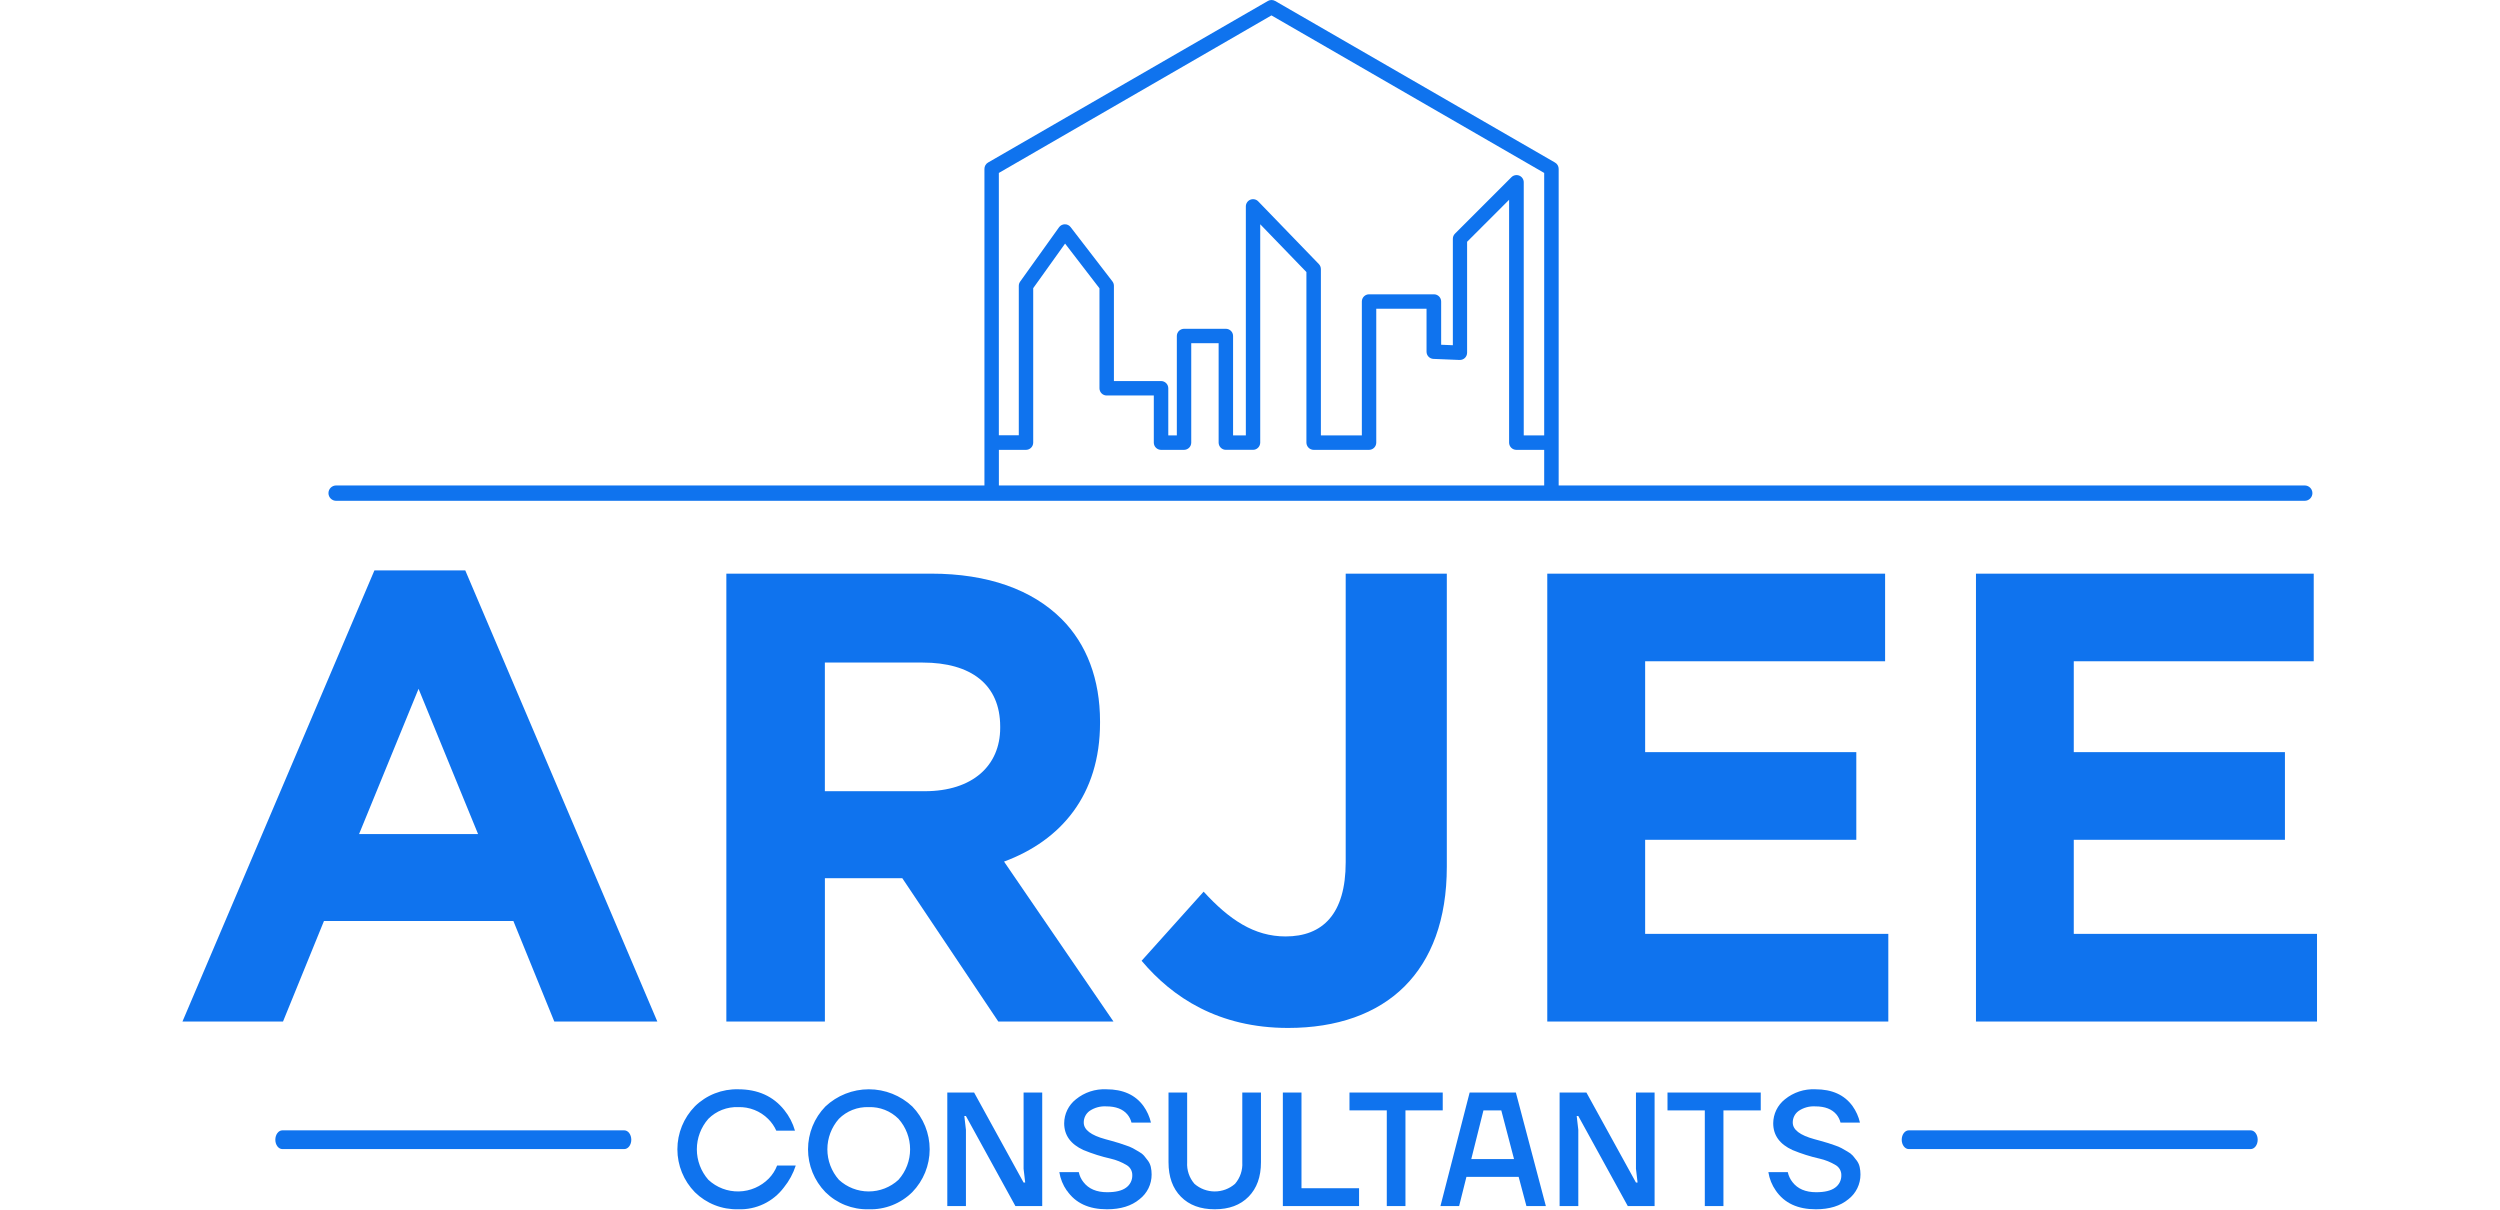
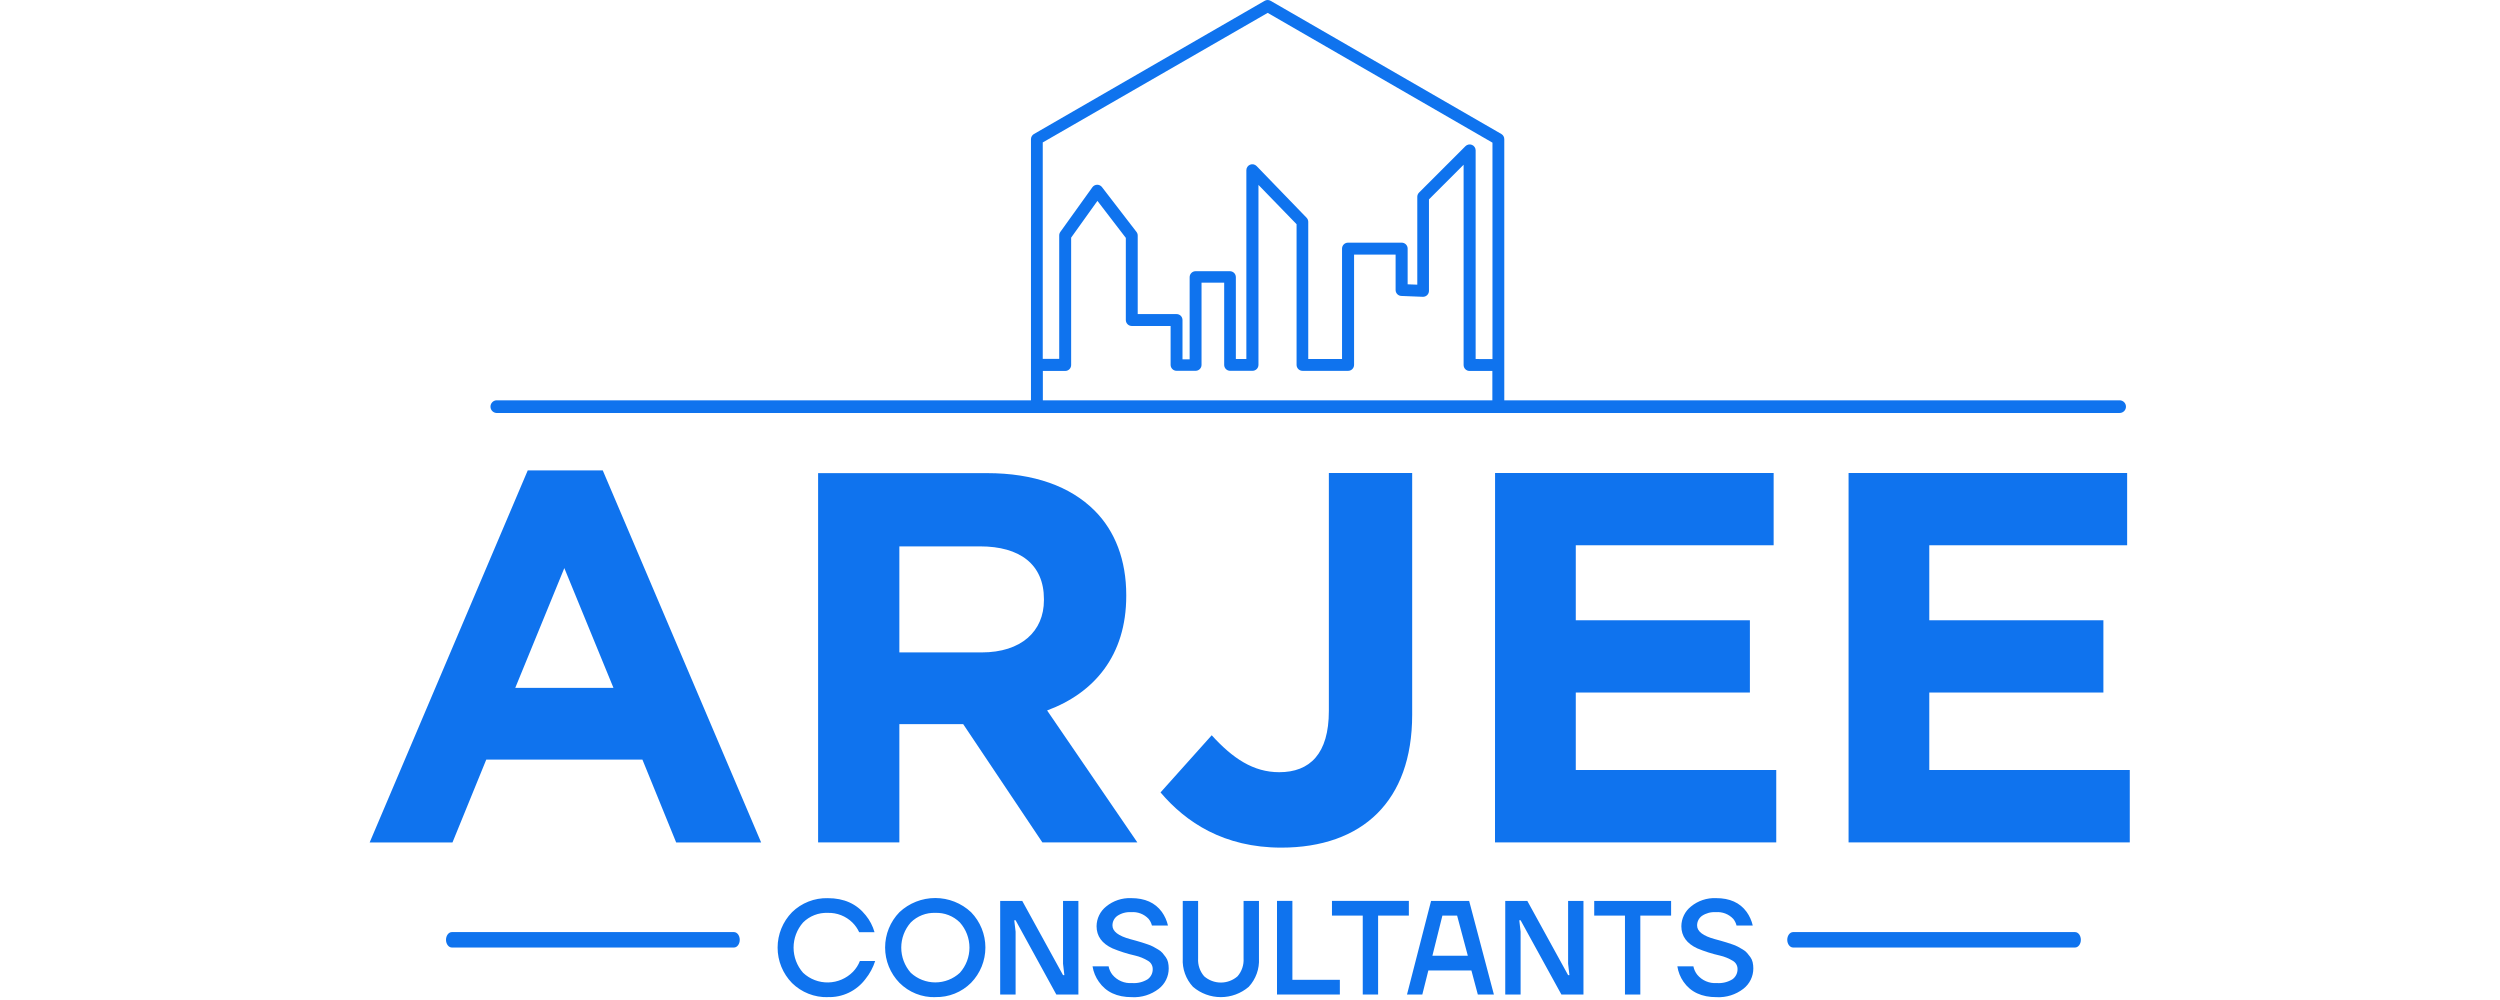
- <svg xmlns="http://www.w3.org/2000/svg" width="250" height="121" viewBox="0 0 637 361" fill="none">
-   <path d="M52.69 248.845L70.44 205.505L88.2 248.845H52.69ZM0 304.775H30L42.22 274.775H98.73L110.94 304.775H141.68L84.38 170.185H57.27L0 304.775Z" fill="#0F73EE" />
-   <path d="M191.66 236.055V197.675H220.87C235.19 197.675 243.97 204.175 243.97 216.765V217.155C243.97 228.415 235.76 236.055 221.44 236.055H191.66ZM162.27 304.775H191.67V262.015H214.77L243.41 304.775H277.77L245.12 257.055C262.12 250.755 273.76 237.195 273.76 215.625V215.245C273.76 202.645 269.76 192.145 262.31 184.695C253.52 175.915 240.31 171.145 223.36 171.145H162.27V304.775Z" fill="#0F73EE" />
-   <path d="M535.09 304.775H636.84V278.625H564.27V250.555H627.27V224.395H564.27V197.295H635.86V171.145H535.09V304.775ZM407.19 304.775H508.94V278.625H436.39V250.555H499.39V224.395H436.39V197.295H507.98V171.145H407.19V304.775ZM329.87 306.685C344.38 306.685 356.41 302.485 364.62 294.275C372.62 286.275 377.22 274.425 377.22 258.575V171.145H347.05V257.245C347.05 272.705 340.18 279.385 329.11 279.385C319.75 279.385 312.31 274.385 304.67 266.025L286.16 286.645C295.32 297.525 309.06 306.685 329.87 306.685V306.685Z" fill="#0F73EE" />
-   <path d="M297.89 357.035C300.36 359.545 303.72 360.785 307.98 360.785C312.24 360.785 315.6 359.545 318.07 357.035C320.54 354.525 321.77 351.115 321.77 346.755V325.955H316.2V346.755C316.346 349.102 315.567 351.414 314.03 353.195C312.354 354.658 310.205 355.464 307.98 355.464C305.755 355.464 303.606 354.658 301.93 353.195C300.389 351.416 299.607 349.104 299.75 346.755V325.955H294.19V346.755C294.19 351.115 295.423 354.541 297.89 357.035ZM263.89 355.225C266.437 358.938 270.42 360.791 275.84 360.785C279.913 360.785 283.147 359.785 285.54 357.785C286.669 356.915 287.582 355.797 288.208 354.517C288.835 353.237 289.157 351.83 289.15 350.405C289.155 349.648 289.074 348.893 288.91 348.155C288.756 347.484 288.466 346.851 288.06 346.295C287.66 345.745 287.27 345.295 286.9 344.815C286.436 344.308 285.888 343.886 285.28 343.565L283.54 342.565C282.879 342.225 282.19 341.944 281.48 341.725L279.48 341.045C279.04 340.905 278.32 340.695 277.33 340.415L275.33 339.865C271.04 338.695 268.9 337.055 268.9 334.925C268.889 334.247 269.041 333.578 269.344 332.972C269.647 332.366 270.092 331.842 270.64 331.445C272.11 330.449 273.869 329.971 275.64 330.085C278.48 330.085 280.577 330.891 281.93 332.505C282.51 333.21 282.924 334.037 283.14 334.925H288.95C288.536 333.149 287.778 331.47 286.72 329.985C284.3 326.651 280.607 324.985 275.64 324.985C272.343 324.826 269.105 325.895 266.55 327.985C265.47 328.835 264.596 329.917 263.992 331.152C263.387 332.386 263.069 333.74 263.06 335.115C263.06 338.695 264.98 341.361 268.82 343.115C271.452 344.202 274.172 345.062 276.95 345.685C278.628 346.074 280.235 346.725 281.71 347.615C282.23 347.922 282.658 348.361 282.952 348.888C283.245 349.416 283.393 350.011 283.38 350.615C283.401 351.337 283.245 352.053 282.924 352.7C282.603 353.347 282.128 353.905 281.54 354.325C280.32 355.238 278.433 355.695 275.88 355.695C272.72 355.695 270.37 354.695 268.82 352.695C268.12 351.821 267.64 350.792 267.42 349.695H261.61C261.928 351.684 262.694 353.575 263.85 355.225H263.89ZM233.75 359.825V337.085L233.27 332.965H233.75L248.51 359.825H256.51V325.955H250.95V348.695L251.43 352.805H250.95L236.19 325.955H228.19V359.825H233.75ZM204.75 330.305C206.39 330.248 208.025 330.529 209.552 331.129C211.079 331.73 212.467 332.637 213.63 333.795C215.86 336.3 217.091 339.536 217.091 342.89C217.091 346.243 215.86 349.48 213.63 351.985C211.21 354.221 208.035 355.463 204.74 355.463C201.445 355.463 198.271 354.221 195.85 351.985C193.633 349.474 192.409 346.239 192.409 342.89C192.409 339.54 193.633 336.306 195.85 333.795C197.005 332.64 198.384 331.734 199.903 331.133C201.422 330.533 203.048 330.251 204.68 330.305H204.75ZM204.75 360.785C207.151 360.859 209.542 360.444 211.777 359.563C214.012 358.683 216.045 357.357 217.75 355.665C221.073 352.242 222.931 347.66 222.931 342.89C222.931 338.12 221.073 333.537 217.75 330.115C214.237 326.819 209.602 324.985 204.785 324.985C199.969 324.985 195.333 326.819 191.82 330.115C188.497 333.537 186.639 338.12 186.639 342.89C186.639 347.66 188.497 352.242 191.82 355.665C193.508 357.341 195.517 358.658 197.727 359.538C199.937 360.418 202.302 360.842 204.68 360.785H204.75ZM165.81 360.785C168.442 360.879 171.058 360.335 173.433 359.197C175.809 358.06 177.873 356.364 179.45 354.255C181.019 352.314 182.215 350.1 182.98 347.725H177.42C176.867 349.168 176.026 350.485 174.95 351.595C172.587 354.001 169.377 355.389 166.004 355.462C162.632 355.535 159.365 354.287 156.9 351.985C154.689 349.471 153.469 346.238 153.469 342.89C153.469 339.542 154.689 336.308 156.9 333.795C158.064 332.63 159.457 331.719 160.99 331.118C162.524 330.517 164.165 330.241 165.81 330.305C167.465 330.253 169.112 330.54 170.651 331.149C172.19 331.758 173.589 332.675 174.76 333.845C175.77 334.848 176.586 336.027 177.17 337.325H182.74C182.101 335.081 181.016 332.989 179.55 331.175C176.257 327.055 171.677 324.991 165.81 324.985C163.426 324.922 161.054 325.34 158.834 326.212C156.615 327.085 154.593 328.395 152.89 330.065C149.538 333.49 147.661 338.092 147.661 342.885C147.661 347.677 149.538 352.279 152.89 355.705C154.585 357.366 156.595 358.671 158.802 359.543C161.009 360.416 163.368 360.838 165.74 360.785H165.81Z" fill="#0F73EE" />
-   <path d="M351.04 359.825V354.505H333.86V325.955H328.3V359.825H351.04Z" fill="#0F73EE" />
-   <path d="M359.31 331.275V359.825H364.88V331.275H376V325.955H348.18V331.275H359.31Z" fill="#0F73EE" />
-   <path d="M475.38 355.225C477.933 358.938 481.917 360.791 487.33 360.785C491.39 360.785 494.623 359.785 497.03 357.785C498.156 356.913 499.066 355.794 499.69 354.515C500.315 353.235 500.636 351.829 500.63 350.405C500.635 349.648 500.554 348.893 500.39 348.155C500.239 347.484 499.953 346.851 499.55 346.295C499.14 345.745 498.76 345.295 498.38 344.815C497.915 344.308 497.367 343.886 496.76 343.565L495.02 342.565C494.38 342.226 493.71 341.944 493.02 341.725L491.02 341.045C490.59 340.905 489.87 340.695 488.87 340.415L486.87 339.865C482.58 338.695 480.43 337.055 480.43 334.925C480.418 334.246 480.571 333.575 480.876 332.969C481.181 332.363 481.628 331.84 482.18 331.445C483.649 330.449 485.408 329.971 487.18 330.085C490.02 330.085 492.11 330.895 493.47 332.505C494.046 333.213 494.459 334.039 494.68 334.925H500.48C500.073 333.148 499.318 331.469 498.26 329.985C495.84 326.651 492.146 324.985 487.18 324.985C483.88 324.826 480.638 325.895 478.08 327.985C477.003 328.837 476.131 329.92 475.529 331.154C474.926 332.388 474.609 333.741 474.6 335.115C474.6 338.695 476.52 341.361 480.36 343.115C482.987 344.204 485.704 345.064 488.48 345.685C490.162 346.072 491.772 346.723 493.25 347.615C493.768 347.923 494.195 348.363 494.489 348.89C494.782 349.417 494.931 350.012 494.92 350.615C494.941 351.337 494.784 352.053 494.464 352.7C494.143 353.347 493.667 353.905 493.08 354.325C491.85 355.235 489.97 355.695 487.42 355.695C484.26 355.695 481.9 354.695 480.36 352.695C479.661 351.819 479.178 350.792 478.95 349.695H473.15C473.46 351.684 474.223 353.576 475.38 355.225V355.225ZM454.19 331.275V359.825H459.75V331.275H470.88V325.955H443.06V331.275H454.19ZM416.45 359.825V337.085L415.97 332.965H416.45L431.21 359.825H439.21V325.955H433.65V348.695L434.13 352.805H433.65L418.87 325.955H410.87V359.825H416.45ZM388.15 331.275H393.47L397.27 345.795H384.52L388.15 331.275ZM380.89 359.825L383.07 351.115H398.65L400.97 359.825H406.77L397.82 325.955H384.03L375.32 359.825H380.89Z" fill="#0F73EE" />
-   <path d="M133.91 340.035C133.91 341.575 132.97 342.825 131.81 342.825H29.81C28.65 342.825 27.71 341.575 27.71 340.035C27.71 338.495 28.65 337.235 29.81 337.235H131.81C132.97 337.235 133.91 338.485 133.91 340.035Z" fill="#0F73EE" />
-   <path d="M619.14 340.035C619.14 341.575 618.2 342.825 617.04 342.825H515.04C513.88 342.825 512.94 341.575 512.94 340.035C512.94 338.495 513.88 337.235 515.04 337.235H617.04C618.2 337.235 619.14 338.485 619.14 340.035Z" fill="#0F73EE" />
-   <path d="M634.47 147.125C634.47 147.295 634.436 147.464 634.371 147.621C634.305 147.778 634.21 147.921 634.089 148.04C633.968 148.16 633.824 148.255 633.667 148.319C633.509 148.384 633.34 148.416 633.17 148.415H45.85C45.508 148.415 45.18 148.279 44.938 148.037C44.696 147.795 44.56 147.467 44.56 147.125C44.56 146.783 44.696 146.454 44.938 146.213C45.18 145.971 45.508 145.835 45.85 145.835H633.17C633.513 145.835 633.842 145.97 634.086 146.212C634.329 146.454 634.467 146.782 634.47 147.125Z" fill="#0F73EE" />
-   <path d="M634.47 147.125H633.47C633.465 147.202 633.432 147.274 633.376 147.328C633.321 147.381 633.247 147.412 633.17 147.415H45.85C45.773 147.415 45.699 147.384 45.645 147.33C45.591 147.275 45.56 147.202 45.56 147.125C45.56 147.048 45.591 146.974 45.645 146.92C45.699 146.865 45.773 146.835 45.85 146.835H633.17C633.247 146.837 633.321 146.868 633.376 146.922C633.432 146.975 633.465 147.048 633.47 147.125H635.47C635.467 146.516 635.224 145.934 634.793 145.505C634.362 145.076 633.778 144.835 633.17 144.835H45.85C45.243 144.835 44.66 145.076 44.231 145.505C43.801 145.935 43.56 146.517 43.56 147.125C43.56 147.732 43.801 148.315 44.231 148.744C44.66 149.173 45.243 149.415 45.85 149.415H633.17C633.778 149.415 634.362 149.174 634.793 148.745C635.224 148.315 635.467 147.733 635.47 147.125H634.47Z" fill="#0F73EE" />
-   <path d="M409.48 48.485L326 0.285C325.67 0.098 325.298 0 324.92 0C324.541 0 324.169 0.098 323.84 0.285L240.36 48.485C240.024 48.676 239.745 48.955 239.554 49.291C239.362 49.627 239.264 50.008 239.27 50.395V146.695C239.272 147.267 239.501 147.815 239.905 148.219C240.31 148.624 240.858 148.852 241.43 148.855H243.58V134.215H251.67C252.24 134.21 252.785 133.98 253.188 133.576C253.59 133.172 253.817 132.625 253.82 132.055V85.975L263.33 72.675L273.59 86.015V115.845C273.59 116.415 273.816 116.962 274.219 117.365C274.623 117.768 275.17 117.995 275.74 117.995H289.8V132.055C289.802 132.627 290.031 133.175 290.435 133.579C290.84 133.984 291.388 134.212 291.96 134.215H298.82C299.39 134.21 299.935 133.98 300.338 133.576C300.74 133.172 300.967 132.625 300.97 132.055V102.395H309.14V132.045C309.141 132.615 309.367 133.161 309.77 133.565C309.968 133.767 310.204 133.928 310.465 134.038C310.726 134.148 311.007 134.205 311.29 134.205H319.4C319.683 134.205 319.963 134.148 320.224 134.038C320.485 133.928 320.722 133.767 320.92 133.565C321.322 133.161 321.549 132.615 321.55 132.045V66.905L335.33 81.165V132.055C335.338 132.625 335.568 133.17 335.971 133.574C336.374 133.977 336.919 134.207 337.49 134.215H354.02C354.59 134.21 355.135 133.98 355.538 133.576C355.94 133.172 356.167 132.625 356.17 132.055V92.115H371.17V104.925C371.167 105.481 371.38 106.016 371.765 106.417C372.149 106.818 372.674 107.054 373.23 107.075L381.03 107.395C381.32 107.404 381.609 107.356 381.88 107.253C382.151 107.15 382.399 106.994 382.61 106.795C382.818 106.592 382.984 106.349 383.097 106.082C383.211 105.814 383.269 105.526 383.27 105.235V72.135L395.8 59.605V132.055C395.802 132.627 396.031 133.175 396.435 133.579C396.84 133.984 397.388 134.212 397.96 134.215H406.27V144.545V148.855H408.44C409.01 148.85 409.555 148.62 409.958 148.216C410.36 147.812 410.587 147.265 410.59 146.695V50.395C410.594 50.006 410.493 49.623 410.297 49.287C410.102 48.951 409.82 48.674 409.48 48.485V48.485ZM400.17 129.905V54.395C400.172 53.968 400.046 53.55 399.81 53.194C399.573 52.838 399.235 52.561 398.841 52.398C398.446 52.235 398.011 52.193 397.593 52.278C397.174 52.363 396.79 52.571 396.49 52.875L379.65 69.715C379.247 70.118 379.021 70.665 379.02 71.235V102.995L375.53 102.855V89.955C375.53 89.385 375.303 88.838 374.9 88.434C374.497 88.031 373.95 87.805 373.38 87.805H354.03C353.747 87.803 353.466 87.858 353.204 87.966C352.942 88.073 352.704 88.231 352.503 88.431C352.302 88.631 352.143 88.868 352.034 89.13C351.926 89.391 351.87 89.672 351.87 89.955V129.905H339.65V80.295C339.648 79.737 339.434 79.2 339.05 78.795L320.96 60.085C320.663 59.776 320.28 59.562 319.86 59.472C319.441 59.383 319.004 59.42 318.607 59.58C318.209 59.741 317.868 60.016 317.628 60.371C317.388 60.727 317.26 61.146 317.26 61.575V129.905H313.45V100.245C313.451 99.962 313.396 99.683 313.287 99.421C313.179 99.161 313.02 98.924 312.82 98.725C312.416 98.323 311.87 98.096 311.3 98.095H298.83C298.257 98.098 297.708 98.324 297.3 98.725C296.899 99.13 296.673 99.675 296.67 100.245V129.905H294.12V115.845C294.121 115.562 294.066 115.281 293.959 115.019C293.852 114.757 293.693 114.519 293.494 114.318C293.294 114.117 293.056 113.958 292.795 113.849C292.533 113.741 292.253 113.685 291.97 113.685H277.9V85.285C277.903 84.808 277.748 84.344 277.46 83.965L264.98 67.755C264.778 67.486 264.515 67.269 264.212 67.123C263.909 66.977 263.576 66.905 263.24 66.915C262.902 66.919 262.571 67.002 262.272 67.159C261.973 67.315 261.715 67.54 261.52 67.815L249.92 84.025C249.66 84.394 249.52 84.834 249.52 85.285V127.285V129.865H243.57V51.595L324.9 4.595L406.27 51.595V129.905H400.17Z" fill="#0F73EE" />
+ <svg xmlns="http://www.w3.org/2000/svg" width="250" height="100" viewBox="0 0 493 280" fill="none">
+   <path d="M40.77 192.606L54.51 159.066L68.27 192.606H40.77ZM0 235.896H23.19L32.65 212.696H76.38L85.83 235.896H109.62L65.27 131.706H44.27L0 235.896Z" fill="#0F73EE" />
+   <path d="M148.32 182.676V152.986H170.93C182.01 152.986 188.8 157.986 188.8 167.756V168.056C188.8 176.766 182.45 182.676 171.37 182.676H148.32ZM125.57 235.866H148.32V202.766H166.2L188.36 235.866H214.95L189.69 198.926C202.84 194.056 211.85 183.566 211.85 166.866V166.606C211.85 156.856 208.75 148.726 202.99 142.966C196.19 136.166 185.99 132.476 172.85 132.476H125.57V235.866Z" fill="#0F73EE" />
+   <path d="M414.1 235.866H492.84V215.606H436.7V193.906H485.45V173.666H436.7V152.666H492.1V132.446H414.1V235.866ZM315.1 235.866H393.85V215.606H337.72V193.906H386.47V173.666H337.72V152.666H393.12V132.446H315.12L315.1 235.866ZM255.27 237.336C266.5 237.336 275.81 234.086 282.16 227.736C288.37 221.536 291.91 212.376 291.91 200.106V132.446H268.58V199.076C268.58 211.076 263.26 216.216 254.69 216.216C247.45 216.216 241.69 212.376 235.78 205.876L221.45 221.876C228.54 230.246 239.18 237.336 255.27 237.336Z" fill="#0F73EE" />
+   <path d="M230.53 276.305C232.705 278.17 235.475 279.195 238.34 279.195C241.205 279.195 243.975 278.17 246.15 276.305C247.134 275.239 247.894 273.986 248.386 272.62C248.877 271.255 249.089 269.805 249.01 268.355V252.255H244.7V268.355C244.813 270.177 244.211 271.972 243.02 273.355C241.725 274.49 240.062 275.116 238.34 275.116C236.618 275.116 234.955 274.49 233.66 273.355C232.466 271.973 231.859 270.179 231.97 268.355V252.255H227.67V268.355C227.589 269.805 227.8 271.256 228.291 272.621C228.783 273.987 229.544 275.24 230.53 276.305ZM204.19 274.905C206.19 277.779 209.273 279.212 213.44 279.205C216.143 279.349 218.807 278.519 220.95 276.865C221.822 276.191 222.526 275.326 223.01 274.335C223.494 273.345 223.744 272.257 223.74 271.155C223.741 270.57 223.677 269.987 223.55 269.415C223.43 268.896 223.205 268.406 222.89 267.975C222.58 267.555 222.28 267.175 222 266.835C221.642 266.431 221.215 266.093 220.74 265.835L219.39 265.065C218.881 264.798 218.349 264.577 217.8 264.405L216.23 263.885C215.89 263.775 215.34 263.605 214.56 263.395L212.99 262.965C209.657 262.065 207.99 260.792 207.99 259.145C207.982 258.621 208.1 258.103 208.335 257.635C208.57 257.166 208.915 256.762 209.34 256.455C210.484 255.684 211.853 255.314 213.23 255.405C214.13 255.33 215.036 255.46 215.879 255.784C216.722 256.107 217.481 256.617 218.1 257.275C218.547 257.822 218.868 258.46 219.04 259.145H223.53C223.215 257.771 222.63 256.472 221.81 255.325C219.93 252.755 217.08 251.475 213.23 251.475C210.689 251.371 208.197 252.203 206.23 253.815C205.398 254.477 204.725 255.315 204.259 256.271C203.794 257.226 203.548 258.273 203.54 259.335C203.54 262.102 205.023 264.172 207.99 265.545C210.026 266.391 212.13 267.06 214.28 267.545C215.583 267.842 216.83 268.348 217.97 269.045C218.366 269.279 218.694 269.612 218.921 270.013C219.147 270.413 219.264 270.866 219.26 271.325C219.276 271.884 219.155 272.437 218.908 272.938C218.66 273.438 218.294 273.87 217.84 274.195C216.528 275.001 214.995 275.372 213.46 275.255C212.429 275.333 211.395 275.163 210.444 274.759C209.492 274.356 208.651 273.73 207.99 272.935C207.444 272.248 207.074 271.438 206.91 270.575H202.41C202.661 272.137 203.27 273.619 204.19 274.905ZM180.87 278.465V260.865L180.49 257.675H180.87L192.27 278.465H198.45V252.255H194.15V269.845L194.52 273.035H194.15L182.73 252.255H176.55V278.465H180.87ZM158.4 255.605C159.669 255.558 160.933 255.772 162.115 256.235C163.297 256.698 164.371 257.399 165.27 258.295C166.996 260.235 167.949 262.74 167.949 265.335C167.949 267.931 166.996 270.436 165.27 272.375C163.399 274.11 160.942 275.074 158.39 275.074C155.839 275.074 153.381 274.11 151.51 272.375C149.797 270.431 148.851 267.927 148.851 265.335C148.851 262.743 149.797 260.24 151.51 258.295C152.411 257.397 153.489 256.694 154.674 256.231C155.86 255.768 157.128 255.555 158.4 255.605V255.605ZM158.4 279.185C160.251 279.23 162.091 278.899 163.81 278.211C165.529 277.523 167.091 276.494 168.4 275.185C170.971 272.537 172.41 268.992 172.41 265.3C172.41 261.609 170.971 258.064 168.4 255.415C165.683 252.866 162.096 251.447 158.37 251.447C154.644 251.447 151.058 252.866 148.34 255.415C145.769 258.064 144.331 261.609 144.331 265.3C144.331 268.992 145.769 272.537 148.34 275.185C149.655 276.505 151.225 277.542 152.955 278.234C154.685 278.925 156.538 279.256 158.4 279.205V279.185ZM128.26 279.185C130.297 279.258 132.322 278.837 134.16 277.958C135.999 277.078 137.598 275.767 138.82 274.135C140.035 272.632 140.96 270.916 141.55 269.075H137.27C136.839 270.193 136.19 271.212 135.36 272.075C133.53 273.948 131.039 275.029 128.421 275.085C125.804 275.141 123.268 274.168 121.36 272.375C119.647 270.431 118.701 267.927 118.701 265.335C118.701 262.743 119.647 260.24 121.36 258.295C122.264 257.394 123.344 256.69 124.533 256.227C125.723 255.764 126.995 255.552 128.27 255.605C129.55 255.566 130.825 255.787 132.016 256.256C133.208 256.726 134.291 257.433 135.2 258.335C135.981 259.112 136.614 260.023 137.07 261.025H141.37C140.881 259.289 140.041 257.673 138.9 256.275C136.36 253.075 132.817 251.479 128.27 251.485C126.425 251.439 124.59 251.762 122.872 252.437C121.154 253.112 119.589 254.125 118.27 255.415C115.68 258.068 114.23 261.628 114.23 265.335C114.23 269.043 115.68 272.603 118.27 275.255C119.588 276.55 121.152 277.566 122.87 278.244C124.587 278.923 126.424 279.25 128.27 279.205L128.26 279.185Z" fill="#0F73EE" />
+   <path d="M271.66 278.466V274.346H258.37V252.246H254.06V278.466H271.66Z" fill="#0F73EE" />
+   <path d="M278.07 256.366V278.466H282.37V256.366H290.98V252.246H269.45V256.366H278.07Z" fill="#0F73EE" />
+   <path d="M367.89 274.905C369.89 277.779 372.973 279.212 377.14 279.205C379.839 279.348 382.5 278.517 384.64 276.865C385.511 276.191 386.216 275.325 386.7 274.335C387.184 273.345 387.434 272.257 387.43 271.155C387.435 270.57 387.372 269.986 387.24 269.415C387.123 268.896 386.902 268.406 386.59 267.975C386.283 267.555 385.983 267.175 385.69 266.835C385.336 266.431 384.912 266.092 384.44 265.835L383.09 265.065C382.581 264.798 382.049 264.577 381.5 264.405L379.92 263.885C379.59 263.775 379.03 263.605 378.26 263.395L376.69 262.965C373.357 262.065 371.69 260.792 371.69 259.145C371.682 258.623 371.799 258.105 372.033 257.637C372.266 257.169 372.608 256.764 373.03 256.455C374.178 255.683 375.55 255.314 376.93 255.405C377.83 255.33 378.736 255.46 379.579 255.783C380.422 256.107 381.181 256.617 381.8 257.275C382.248 257.82 382.566 258.46 382.73 259.145H387.27C386.955 257.771 386.37 256.472 385.55 255.325C383.677 252.752 380.82 251.469 376.98 251.475C374.438 251.369 371.946 252.202 369.98 253.815C369.145 254.475 368.469 255.313 368.002 256.268C367.534 257.224 367.288 258.272 367.28 259.335C367.28 262.102 368.767 264.172 371.74 265.545C373.775 266.393 375.879 267.062 378.03 267.545C379.333 267.842 380.58 268.348 381.72 269.045C382.116 269.279 382.444 269.612 382.67 270.013C382.897 270.413 383.014 270.866 383.01 271.325C383.024 271.883 382.902 272.436 382.654 272.936C382.407 273.436 382.042 273.868 381.59 274.195C380.278 275.001 378.745 275.371 377.21 275.255C376.179 275.333 375.145 275.163 374.193 274.759C373.242 274.356 372.401 273.73 371.74 272.935C371.195 272.246 370.821 271.437 370.65 270.575H366.16C366.396 272.133 366.988 273.614 367.89 274.905ZM351.49 256.365V278.465H355.79V256.365H364.41V252.255H342.88V256.365H351.49ZM322.27 278.465V260.865L321.9 257.675H322.27L333.69 278.465H339.87V252.255H335.57V269.845L335.94 273.035H335.57L324.15 252.255H317.97V278.465H322.27ZM300.37 256.365H304.49L307.49 267.605H297.57L300.37 256.365ZM294.75 278.465L296.44 271.725H308.49L310.29 278.465H314.79L307.86 252.255H297.2L290.46 278.465H294.75Z" fill="#0F73EE" />
+   <path d="M103.63 263.145C103.63 264.335 102.9 265.305 102.01 265.305H23.01C22.11 265.305 21.38 264.305 21.38 263.145C21.38 261.985 22.11 260.985 23.01 260.985H102.01C102.9 260.985 103.63 261.955 103.63 263.145Z" fill="#0F73EE" />
+   <path d="M479.14 263.145C479.14 264.335 478.41 265.305 477.51 265.305H398.56C397.66 265.305 396.93 264.305 396.93 263.145C396.93 261.985 397.66 260.985 398.56 260.985H477.51C478.41 260.985 479.14 261.955 479.14 263.145Z" fill="#0F73EE" />
+   <path d="M491 113.865C491 114.131 490.895 114.385 490.707 114.573C490.52 114.76 490.265 114.865 490 114.865H35.48C35.215 114.865 34.96 114.76 34.773 114.573C34.585 114.385 34.48 114.131 34.48 113.865C34.48 113.6 34.585 113.346 34.773 113.158C34.96 112.971 35.215 112.865 35.48 112.865H490C490.265 112.865 490.52 112.971 490.707 113.158C490.895 113.346 491 113.6 491 113.865Z" fill="#0F73EE" />
+   <path d="M491 113.865H490.27C490.27 113.895 490.264 113.925 490.253 113.952C490.241 113.979 490.224 114.004 490.202 114.025C490.181 114.045 490.155 114.061 490.127 114.072C490.1 114.082 490.07 114.087 490.04 114.085H35.48C35.422 114.085 35.366 114.062 35.325 114.021C35.283 113.98 35.26 113.924 35.26 113.865C35.259 113.836 35.264 113.806 35.274 113.778C35.284 113.75 35.3 113.725 35.321 113.703C35.342 113.682 35.366 113.665 35.394 113.653C35.421 113.641 35.45 113.635 35.48 113.635H490C490.061 113.635 490.12 113.66 490.163 113.703C490.206 113.746 490.23 113.804 490.23 113.865H491.77C491.77 113.395 491.584 112.944 491.252 112.61C490.921 112.277 490.471 112.088 490 112.085H35.48C35.032 112.119 34.614 112.321 34.309 112.65C34.003 112.979 33.834 113.411 33.834 113.86C33.834 114.309 34.003 114.742 34.309 115.071C34.614 115.4 35.032 115.602 35.48 115.635H490C490.47 115.635 490.92 115.449 491.252 115.117C491.584 114.785 491.77 114.335 491.77 113.865H491Z" fill="#0F73EE" />
+   <path d="M316.89 37.526L252.27 0.226C252.018 0.078 251.732 0 251.44 0C251.148 0 250.862 0.078 250.61 0.226L186 37.526C185.749 37.673 185.54 37.883 185.394 38.136C185.249 38.388 185.172 38.674 185.17 38.965V113.526C185.17 113.967 185.344 114.39 185.656 114.703C185.967 115.016 186.389 115.193 186.83 115.196H188.5V103.866H194.76C194.979 103.866 195.195 103.822 195.397 103.738C195.6 103.654 195.783 103.531 195.937 103.376C196.092 103.221 196.214 103.036 196.296 102.834C196.379 102.631 196.421 102.414 196.42 102.196V66.535L203.78 56.245L211.73 66.606V89.606C211.73 90.048 211.906 90.473 212.219 90.786C212.532 91.1 212.957 91.275 213.4 91.275H224.27V102.156C224.27 102.598 224.446 103.023 224.759 103.336C225.072 103.65 225.497 103.826 225.94 103.826H231.27C231.709 103.824 232.13 103.647 232.44 103.336C232.596 103.182 232.72 102.998 232.805 102.795C232.889 102.593 232.931 102.375 232.93 102.156V79.156H239.27V102.156C239.269 102.374 239.311 102.591 239.393 102.794C239.476 102.996 239.598 103.181 239.753 103.336C239.907 103.491 240.09 103.614 240.292 103.698C240.494 103.782 240.711 103.826 240.93 103.826H247.21C247.651 103.823 248.073 103.646 248.384 103.333C248.695 103.02 248.87 102.597 248.87 102.156V51.776L259.54 62.776V102.166C259.541 102.608 259.718 103.032 260.03 103.346C260.34 103.657 260.76 103.834 261.2 103.836H273.97C274.413 103.836 274.838 103.66 275.151 103.346C275.464 103.033 275.64 102.608 275.64 102.166V71.285H287.27V81.206C287.27 81.636 287.436 82.049 287.735 82.359C288.033 82.668 288.44 82.85 288.87 82.865L294.87 83.106C295.094 83.115 295.318 83.079 295.528 83C295.738 82.921 295.93 82.8 296.093 82.645C296.255 82.49 296.385 82.304 296.474 82.098C296.562 81.892 296.609 81.67 296.61 81.445V55.825L306.31 46.126V102.196C306.309 102.414 306.351 102.631 306.433 102.834C306.516 103.036 306.638 103.221 306.793 103.376C306.947 103.531 307.13 103.654 307.332 103.738C307.534 103.822 307.751 103.866 307.97 103.866H314.36V111.866V115.196H316.04C316.259 115.196 316.475 115.152 316.677 115.068C316.88 114.984 317.063 114.861 317.217 114.706C317.372 114.551 317.494 114.366 317.576 114.164C317.659 113.961 317.701 113.744 317.7 113.526V38.965C317.702 38.676 317.629 38.39 317.487 38.138C317.345 37.885 317.139 37.674 316.89 37.526V37.526ZM309.68 100.526V42.105C309.68 41.776 309.581 41.453 309.398 41.179C309.214 40.904 308.954 40.691 308.649 40.564C308.344 40.438 308.008 40.405 307.685 40.469C307.361 40.534 307.063 40.692 306.83 40.925L293.83 53.925C293.518 54.239 293.341 54.663 293.34 55.105V79.706L290.64 79.606V69.606C290.64 69.388 290.597 69.172 290.514 68.97C290.43 68.769 290.308 68.586 290.154 68.432C290 68.278 289.817 68.155 289.615 68.072C289.414 67.989 289.198 67.945 288.98 67.945H273.98C273.758 67.939 273.537 67.977 273.329 68.057C273.122 68.138 272.933 68.259 272.774 68.414C272.614 68.569 272.487 68.754 272.401 68.959C272.314 69.163 272.27 69.383 272.27 69.606V100.526H262.81V62.126C262.809 61.693 262.64 61.277 262.34 60.965L248.34 46.486C248.108 46.25 247.812 46.089 247.488 46.022C247.165 45.955 246.828 45.985 246.522 46.11C246.216 46.234 245.954 46.446 245.768 46.719C245.583 46.993 245.482 47.315 245.48 47.645V100.526H242.54V77.606C242.54 77.163 242.364 76.738 242.051 76.425C241.738 76.112 241.313 75.936 240.87 75.936H231.27C230.827 75.936 230.402 76.112 230.089 76.425C229.776 76.738 229.6 77.163 229.6 77.606V100.606H227.6V89.606C227.6 89.165 227.428 88.741 227.12 88.425C226.805 88.116 226.381 87.943 225.94 87.945H215.06V65.945C215.059 65.584 214.939 65.233 214.72 64.945L205.06 52.395C204.904 52.188 204.703 52.02 204.471 51.905C204.239 51.789 203.984 51.729 203.725 51.729C203.466 51.729 203.211 51.789 202.979 51.905C202.747 52.02 202.546 52.188 202.39 52.395L193.39 64.945C193.183 65.238 193.075 65.588 193.08 65.945V98.486V100.486H188.47V39.886L251.45 3.606L314.39 39.946V100.546L309.68 100.526Z" fill="#0F73EE" />
</svg>
